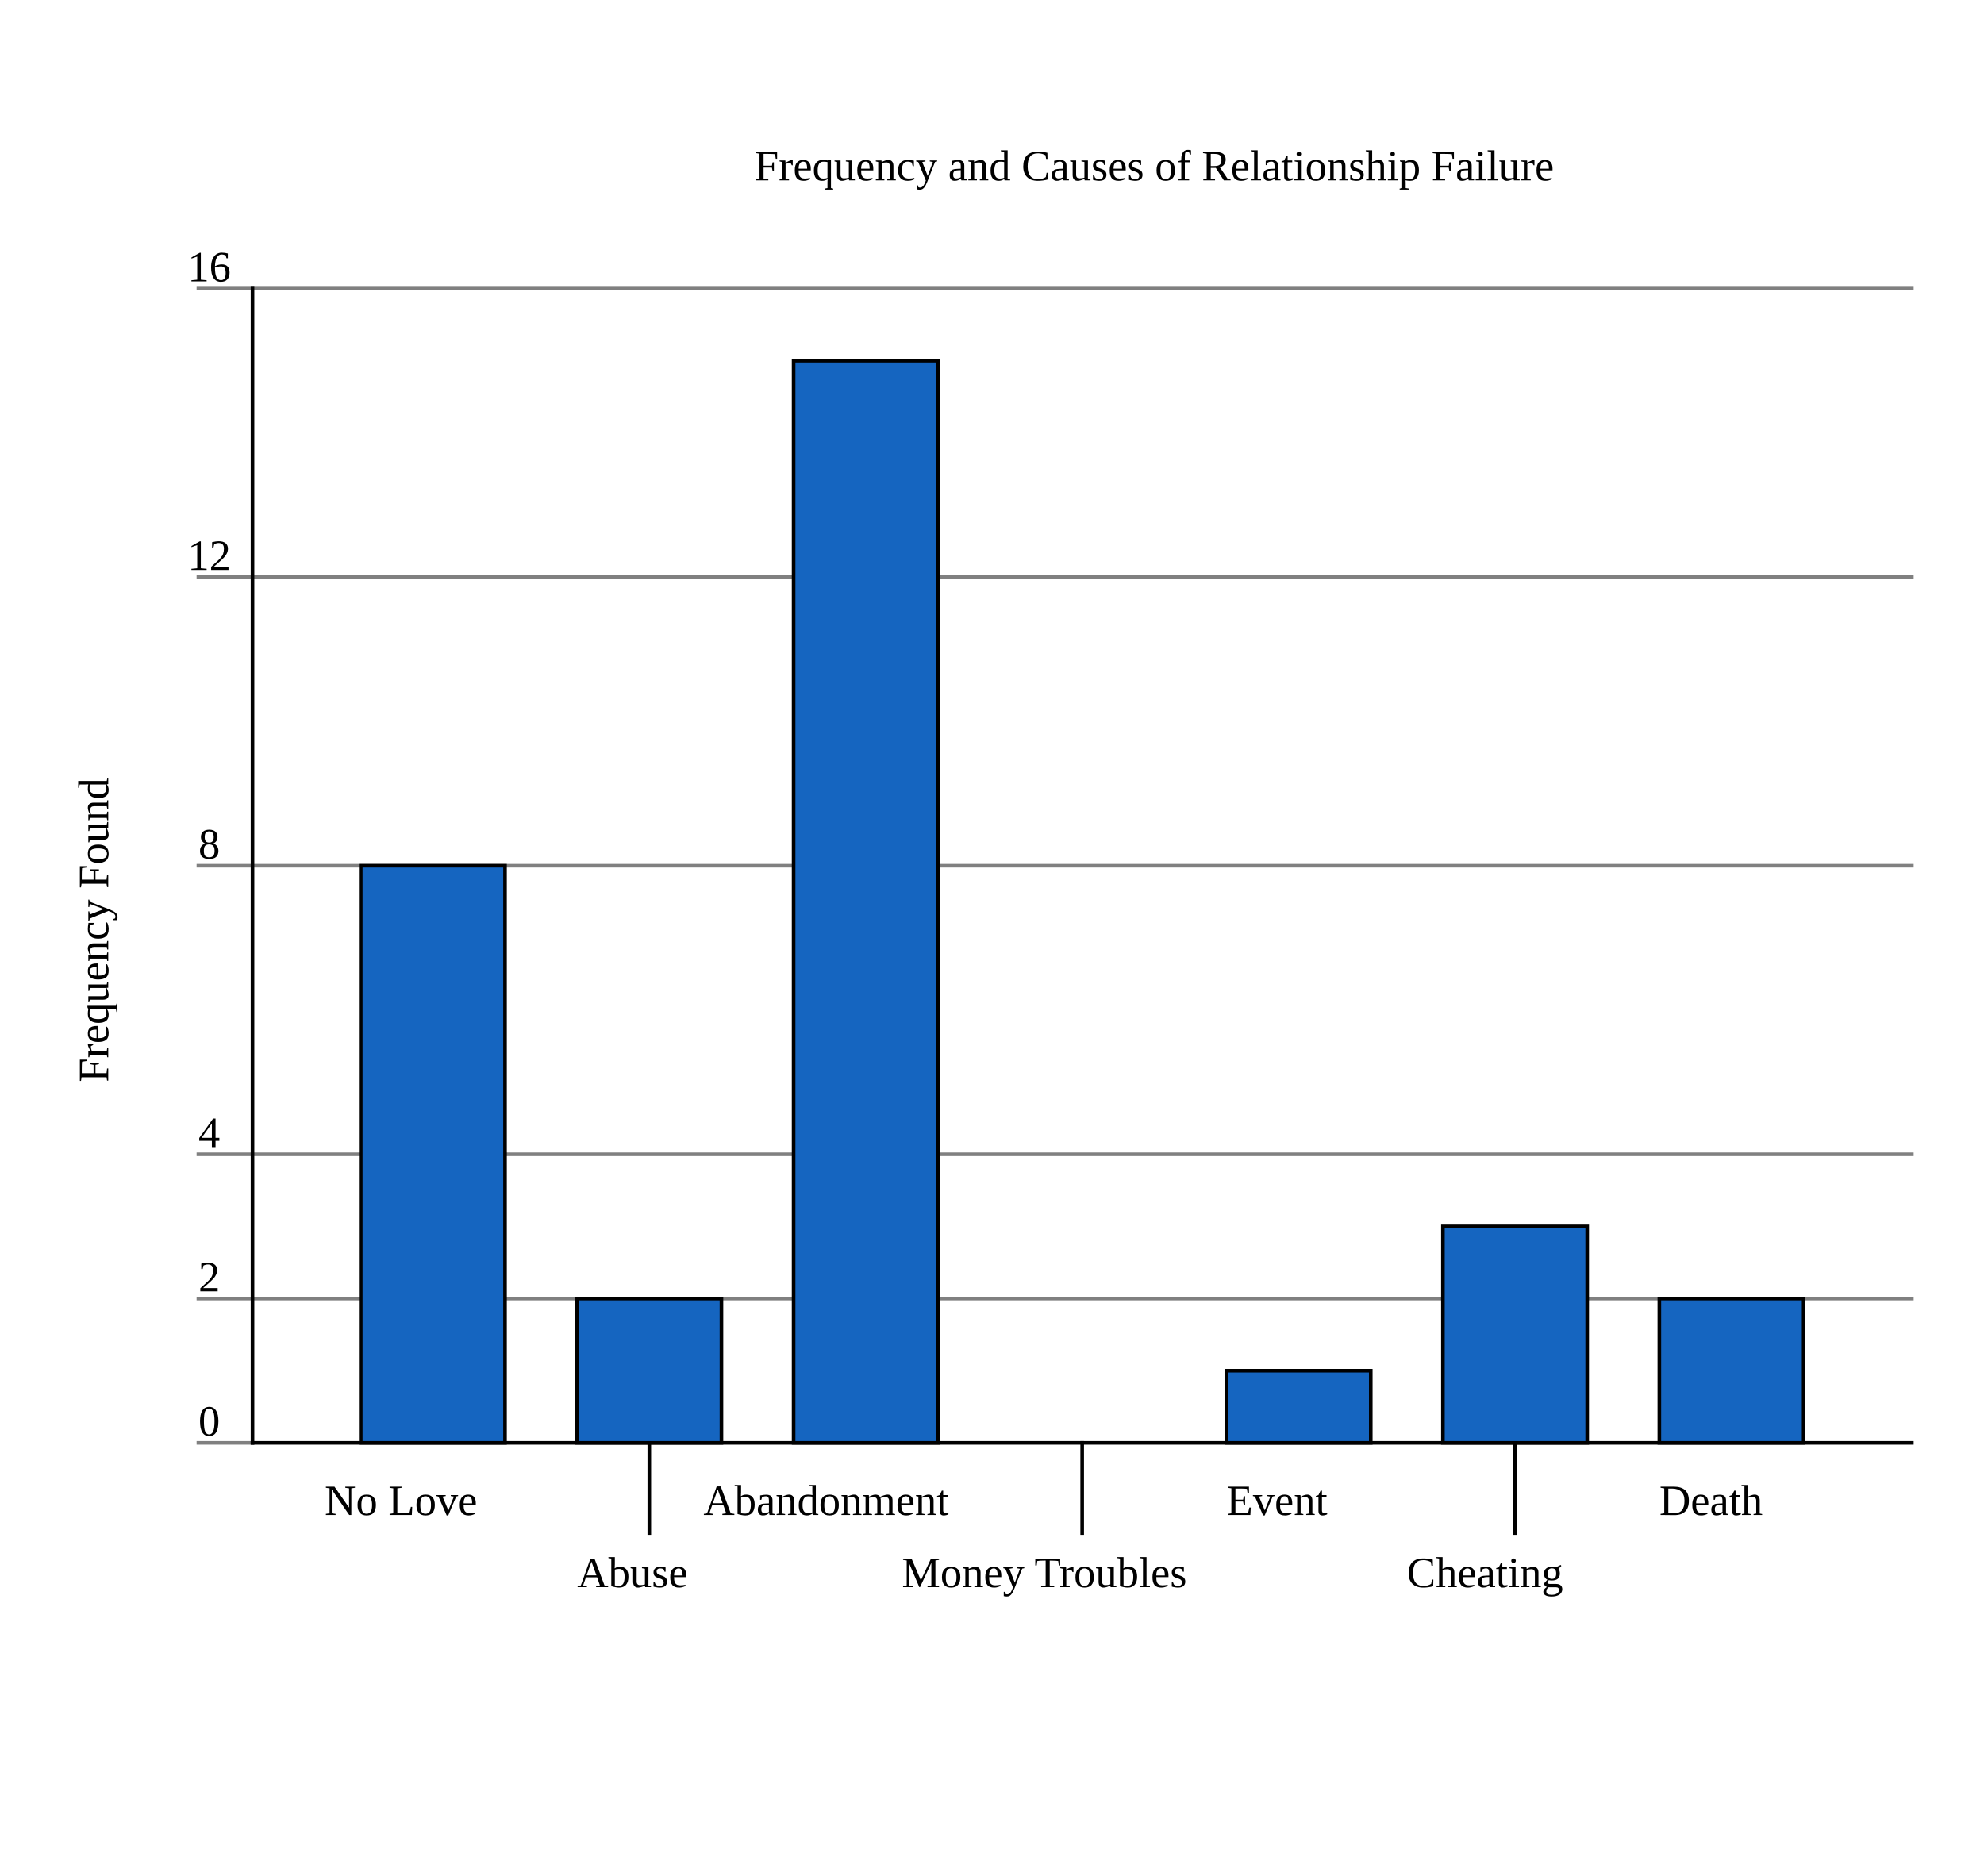
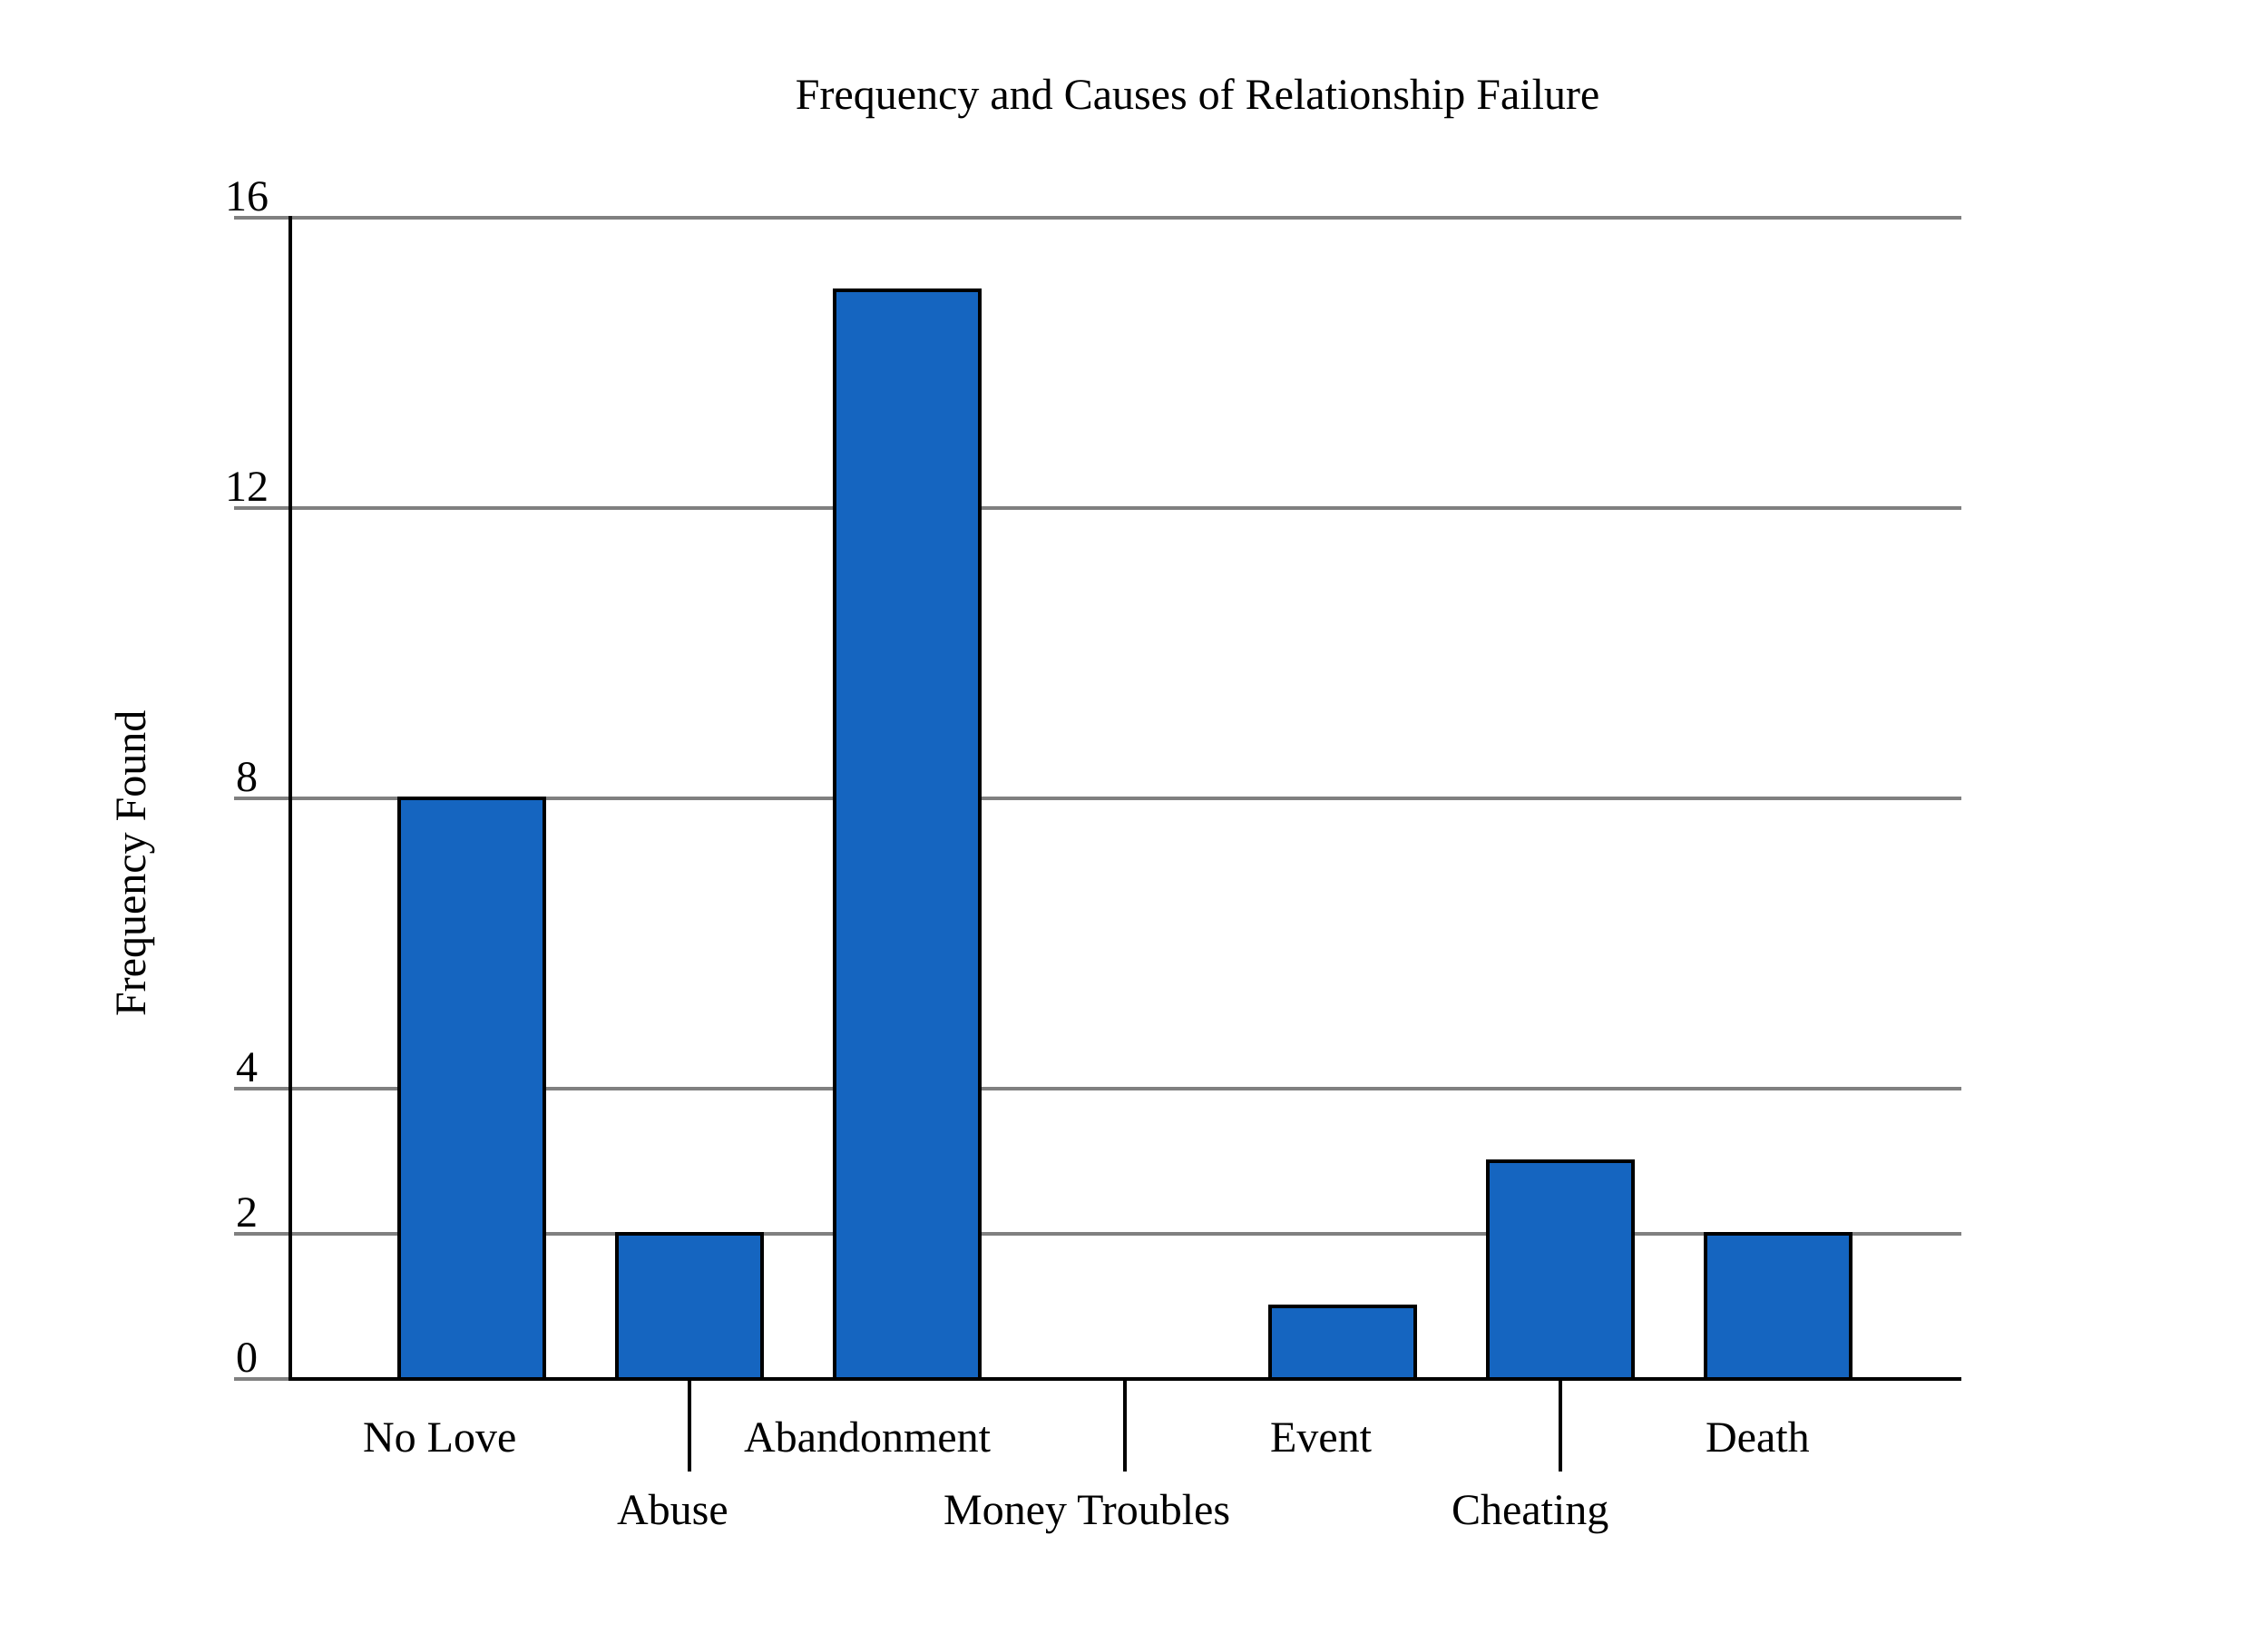
- <svg xmlns="http://www.w3.org/2000/svg" viewBox="-20 100 550 520">
+ <svg xmlns="http://www.w3.org/2000/svg" viewBox="-30 120 625 450">
  <line x1="50" x2="35" y1="500" y2="500" stroke="grey" stroke-linecap="square" />
  <text x="35" y="498">0</text>
  <line x1="35" x2="510" y1="460" y2="460" stroke="grey" stroke-linecap="square" />
  <text x="35" y="458">2</text>
  <line x1="35" x2="510" y1="420" y2="420" stroke="grey" stroke-linecap="square" />
  <text x="35" y="418">4</text>
  <line x1="35" x2="510" y1="340" y2="340" stroke="grey" stroke-linecap="square" />
  <text x="35" y="338">8</text>
  <line x1="35" x2="510" y1="260" y2="260" stroke="grey" stroke-linecap="square" />
  <text x="32" y="258">12</text>
  <line x1="35" x2="510" y1="180" y2="180" stroke="grey" stroke-linecap="square" />
  <text x="32" y="178">16</text>
  <line x1="50" x2="510" y1="500" y2="500" stroke="black" stroke-linecap="square" />
  <line x1="50" x2="50" y1="500" y2="180" stroke="black" stroke-linecap="square" />
  <text x="300" y="150" text-anchor="middle">Frequency and Causes of Relationship Failure</text>
  <text x="70" y="520">No Love</text>
  <text x="140" y="540">Abuse</text>
  <text x="175" y="520">Abandonment</text>
  <text x="230" y="540">Money Troubles</text>
  <text x="320" y="520">Event</text>
  <text x="370" y="540">Cheating</text>
  <text x="440" y="520">Death</text>
  <line x1="160" x2="160" y1="500" y2="525" stroke="black" stroke-linecap="square" />
  <line x1="280" x2="280" y1="500" y2="525" stroke="black" stroke-linecap="square" />
  <line x1="400" x2="400" y1="500" y2="525" stroke="black" stroke-linecap="square" />
  <text x="0" y="410" transform="rotate(270 0,400)">Frequency Found</text>
  <rect x="80" y="340" width="40" height="160" fill="#1565C0" stroke="black" />
  <rect x="140" y="460" width="40" height="40" fill="#1565C0" stroke="black" />
  <rect x="200" y="200" width="40" height="300" fill="#1565C0" stroke="black" />
  <rect x="260" y="500" width="40" height="0" fill="#1565C0" stroke="black" />
  <rect x="320" y="480" width="40" height="20" fill="#1565C0" stroke="black" />
  <rect x="380" y="440" width="40" height="60" fill="#1565C0" stroke="black" />
  <rect x="440" y="460" width="40" height="40" fill="#1565C0" stroke="black" />
</svg>
